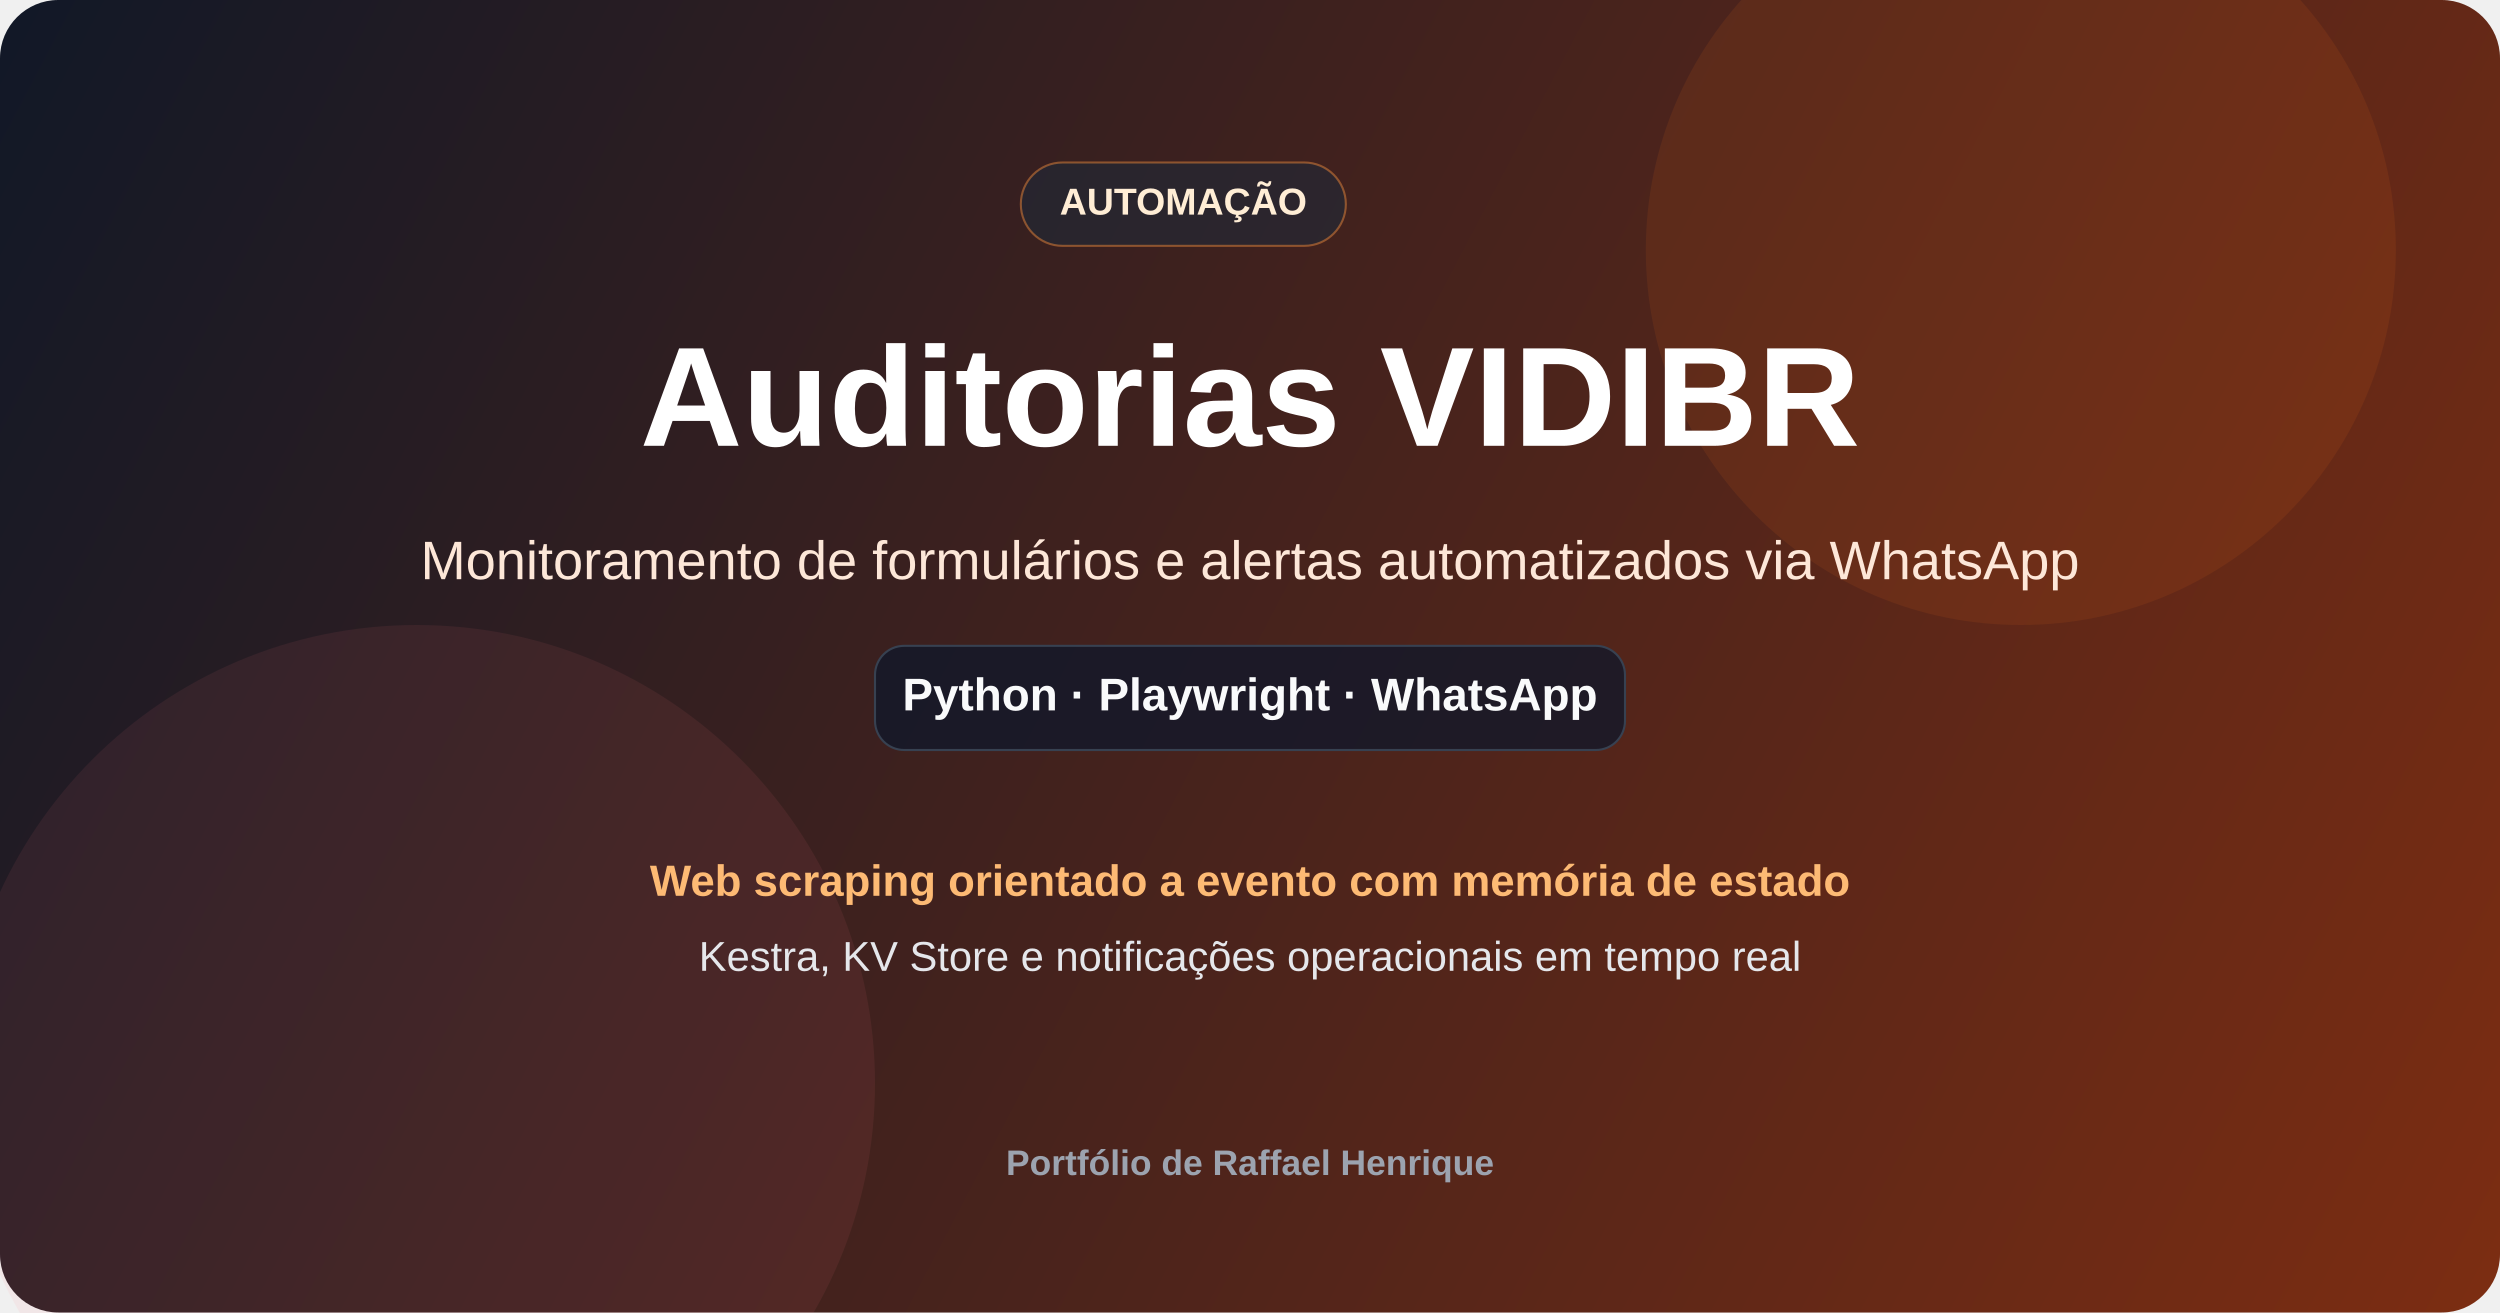
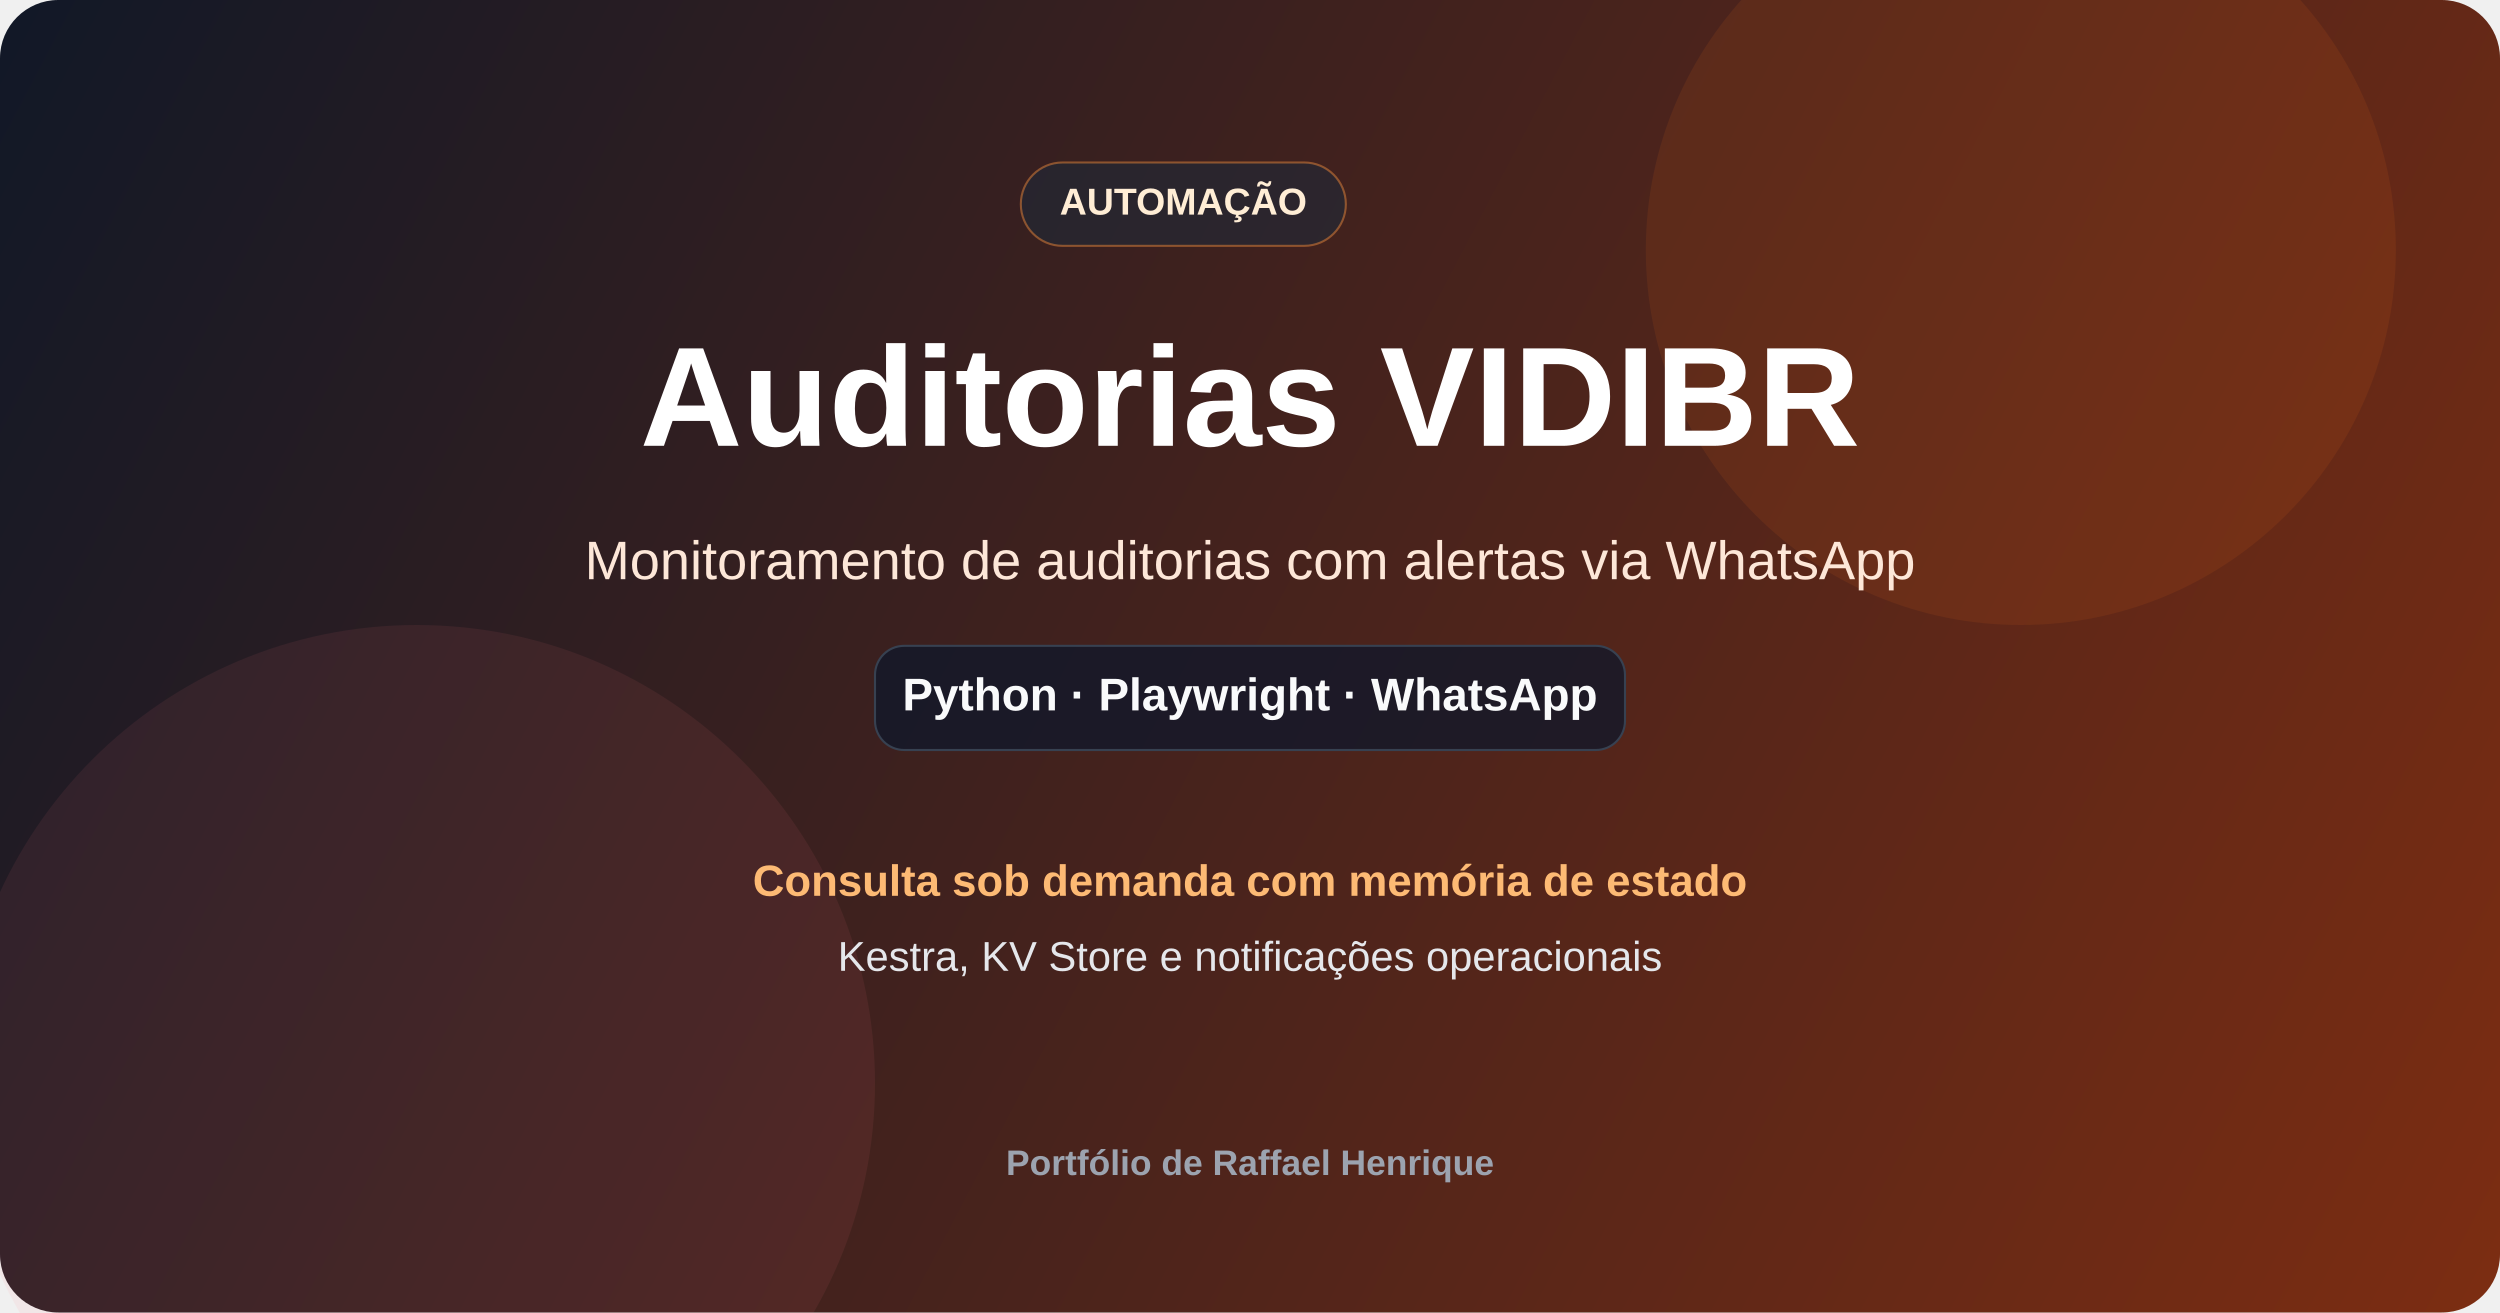
<svg xmlns="http://www.w3.org/2000/svg" width="1200" height="630" viewBox="0 0 1200 630" fill="none">
  <defs>
    <linearGradient id="bg" x1="0" y1="0" x2="1200" y2="630" gradientUnits="userSpaceOnUse">
      <stop stop-color="#111827" />
      <stop offset="1" stop-color="#7C2D12" />
    </linearGradient>
  </defs>
  <rect width="1200" height="630" rx="28" fill="url(#bg)" />
  <circle cx="970" cy="120" r="180" fill="#F97316" fill-opacity="0.10" />
  <circle cx="200" cy="520" r="220" fill="#FB7185" fill-opacity="0.08" />
  <rect x="490" y="78" width="156" height="40" rx="20" fill="#1F2937" fill-opacity="0.60" stroke="#FB923C" stroke-opacity="0.45" />
  <text x="568" y="103" text-anchor="middle" fill="#FFEDD5" font-family="Segoe UI, Arial, sans-serif" font-size="18" font-weight="700">AUTOMAÇÃO</text>
  <text x="600" y="214" text-anchor="middle" fill="#FFFFFF" font-family="Segoe UI, Arial, sans-serif" font-size="68" font-weight="800">Auditorias VIDIBR</text>
-   <text x="600" y="278" text-anchor="middle" fill="#FDE7D8" font-family="Segoe UI, Arial, sans-serif" font-size="26" font-weight="500">Monitoramento de formulários e alertas automatizados via WhatsApp</text>
+   <text x="600" y="278" text-anchor="middle" fill="#FDE7D8" font-family="Segoe UI, Arial, sans-serif" font-size="26" font-weight="500">Monitoramento de auditorias com alertas via WhatsApp</text>
  <rect x="420" y="310" width="360" height="50" rx="14" fill="#0F172A" fill-opacity="0.76" stroke="#374151" />
  <text x="600" y="341" text-anchor="middle" fill="#F9FAFB" font-family="Segoe UI, Arial, sans-serif" font-size="22" font-weight="700">Python · Playwright · WhatsApp</text>
-   <text x="600" y="430" text-anchor="middle" fill="#FDBA74" font-family="Segoe UI, Arial, sans-serif" font-size="21" font-weight="700">Web scraping orientado a evento com memória de estado</text>
-   <text x="600" y="466" text-anchor="middle" fill="#E5E7EB" font-family="Segoe UI, Arial, sans-serif" font-size="20" font-weight="400">Kestra, KV Store e notificações operacionais em tempo real</text>
+   <text x="600" y="430" text-anchor="middle" fill="#FDBA74" font-family="Segoe UI, Arial, sans-serif" font-size="21" font-weight="700">Consulta sob demanda com memória de estado</text>
+   <text x="600" y="466" text-anchor="middle" fill="#E5E7EB" font-family="Segoe UI, Arial, sans-serif" font-size="20" font-weight="400">Kestra, KV Store e notificações operacionais</text>
  <text x="600" y="564" text-anchor="middle" fill="#9CA3AF" font-family="Segoe UI, Arial, sans-serif" font-size="17" font-weight="600">Portfólio de Raffael Henrique</text>
</svg>
